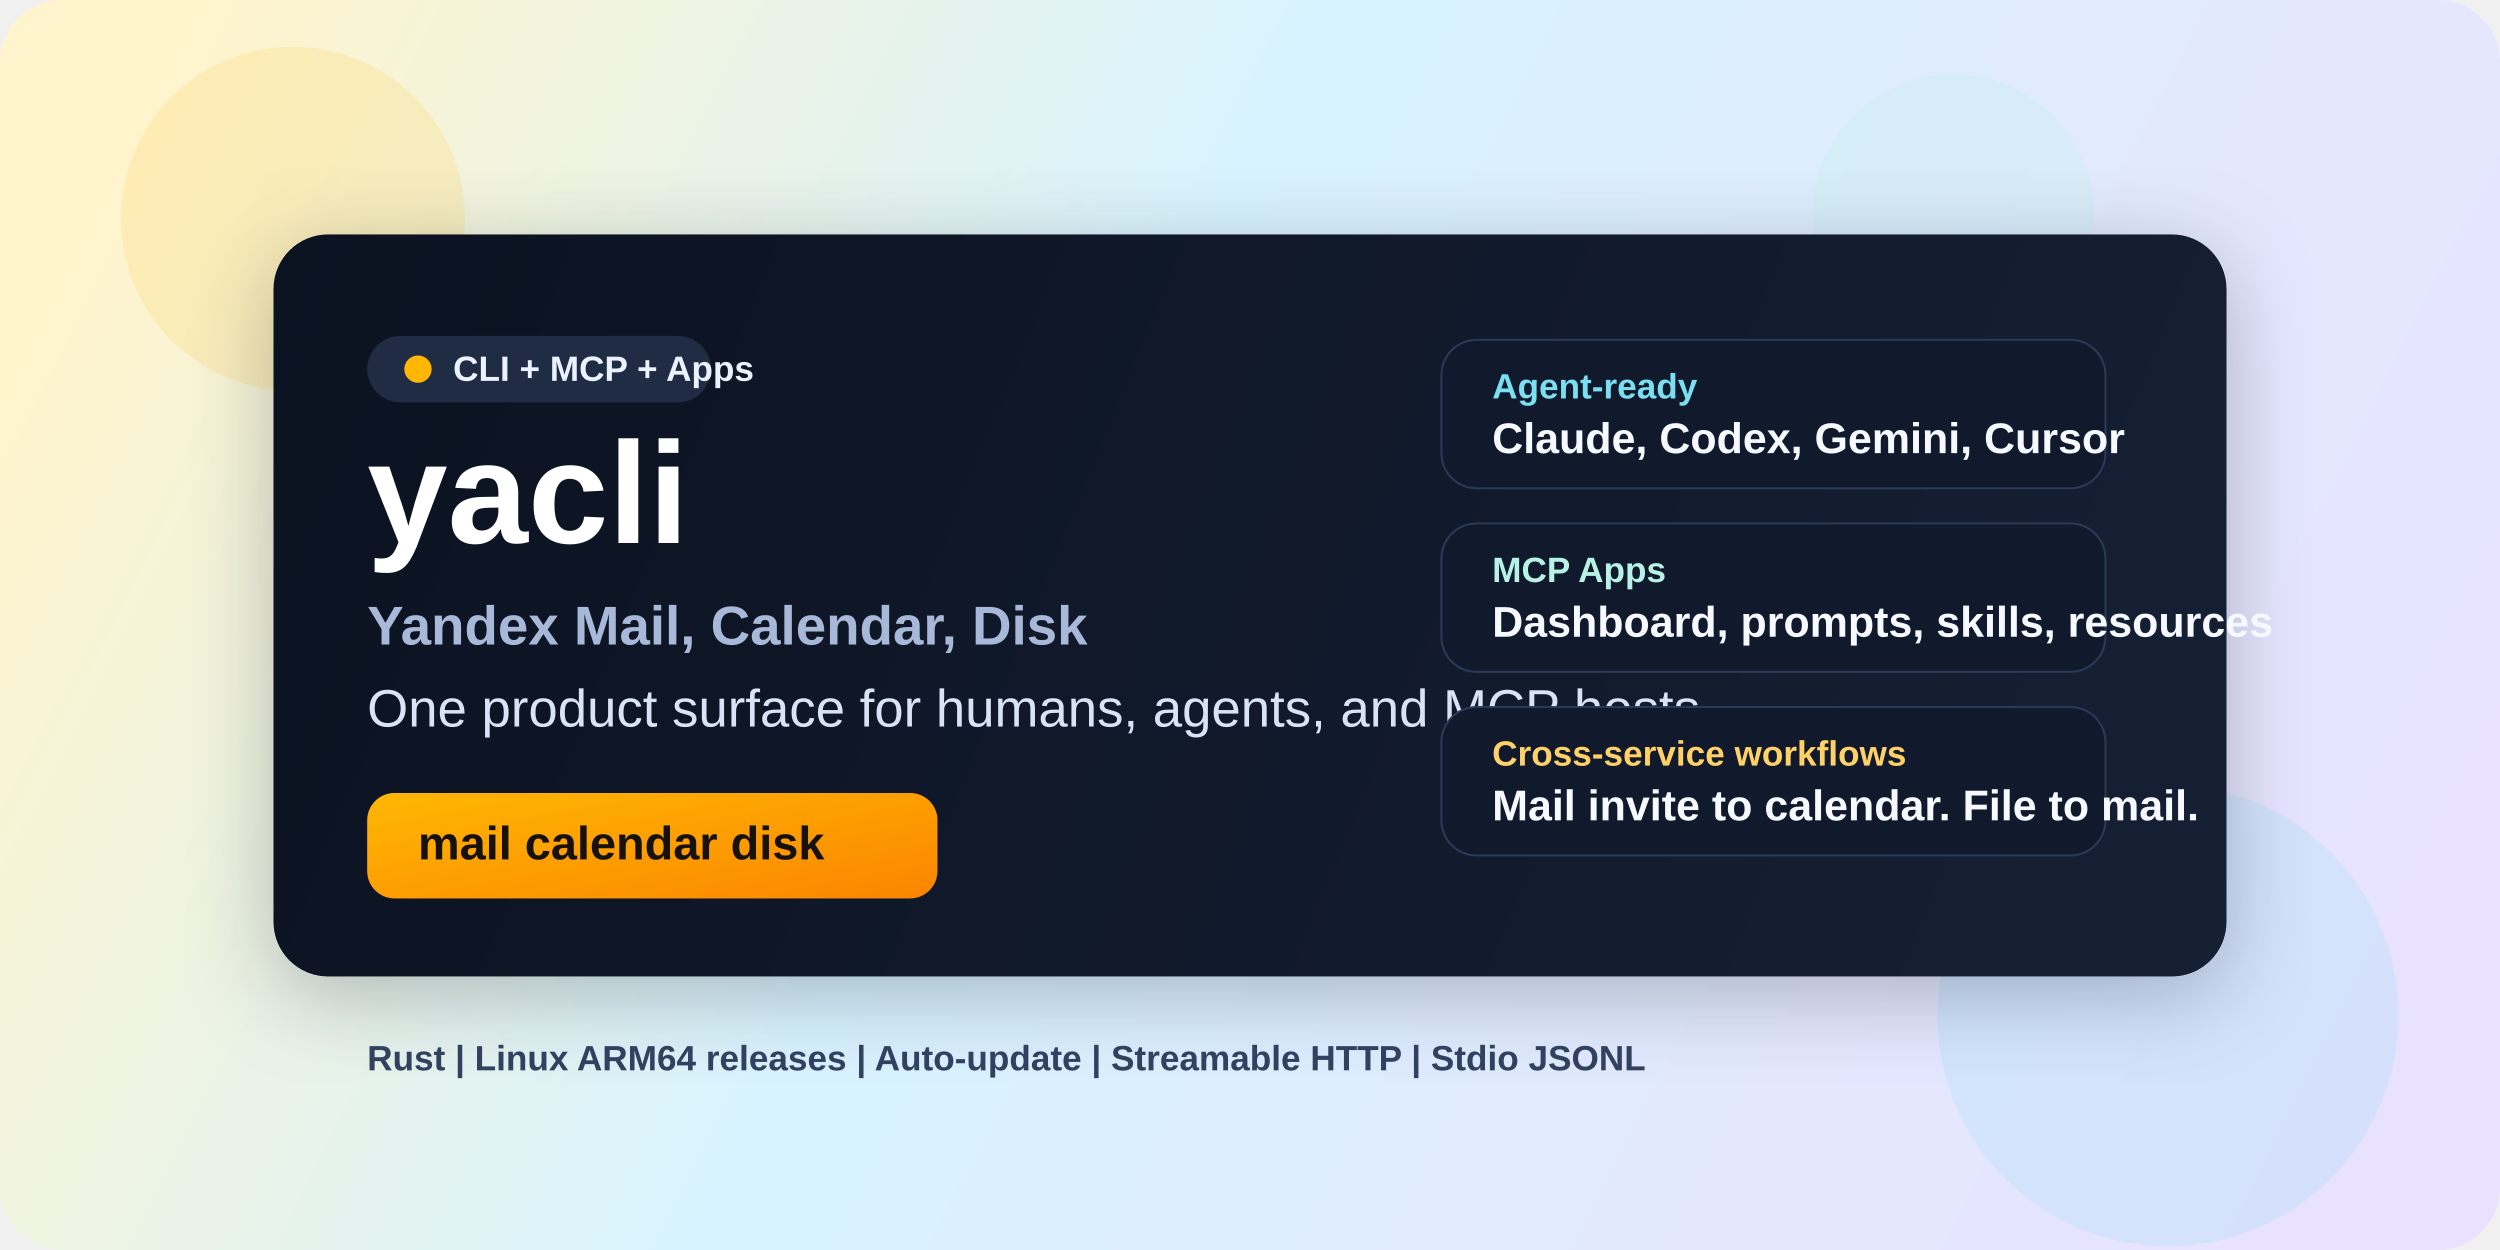
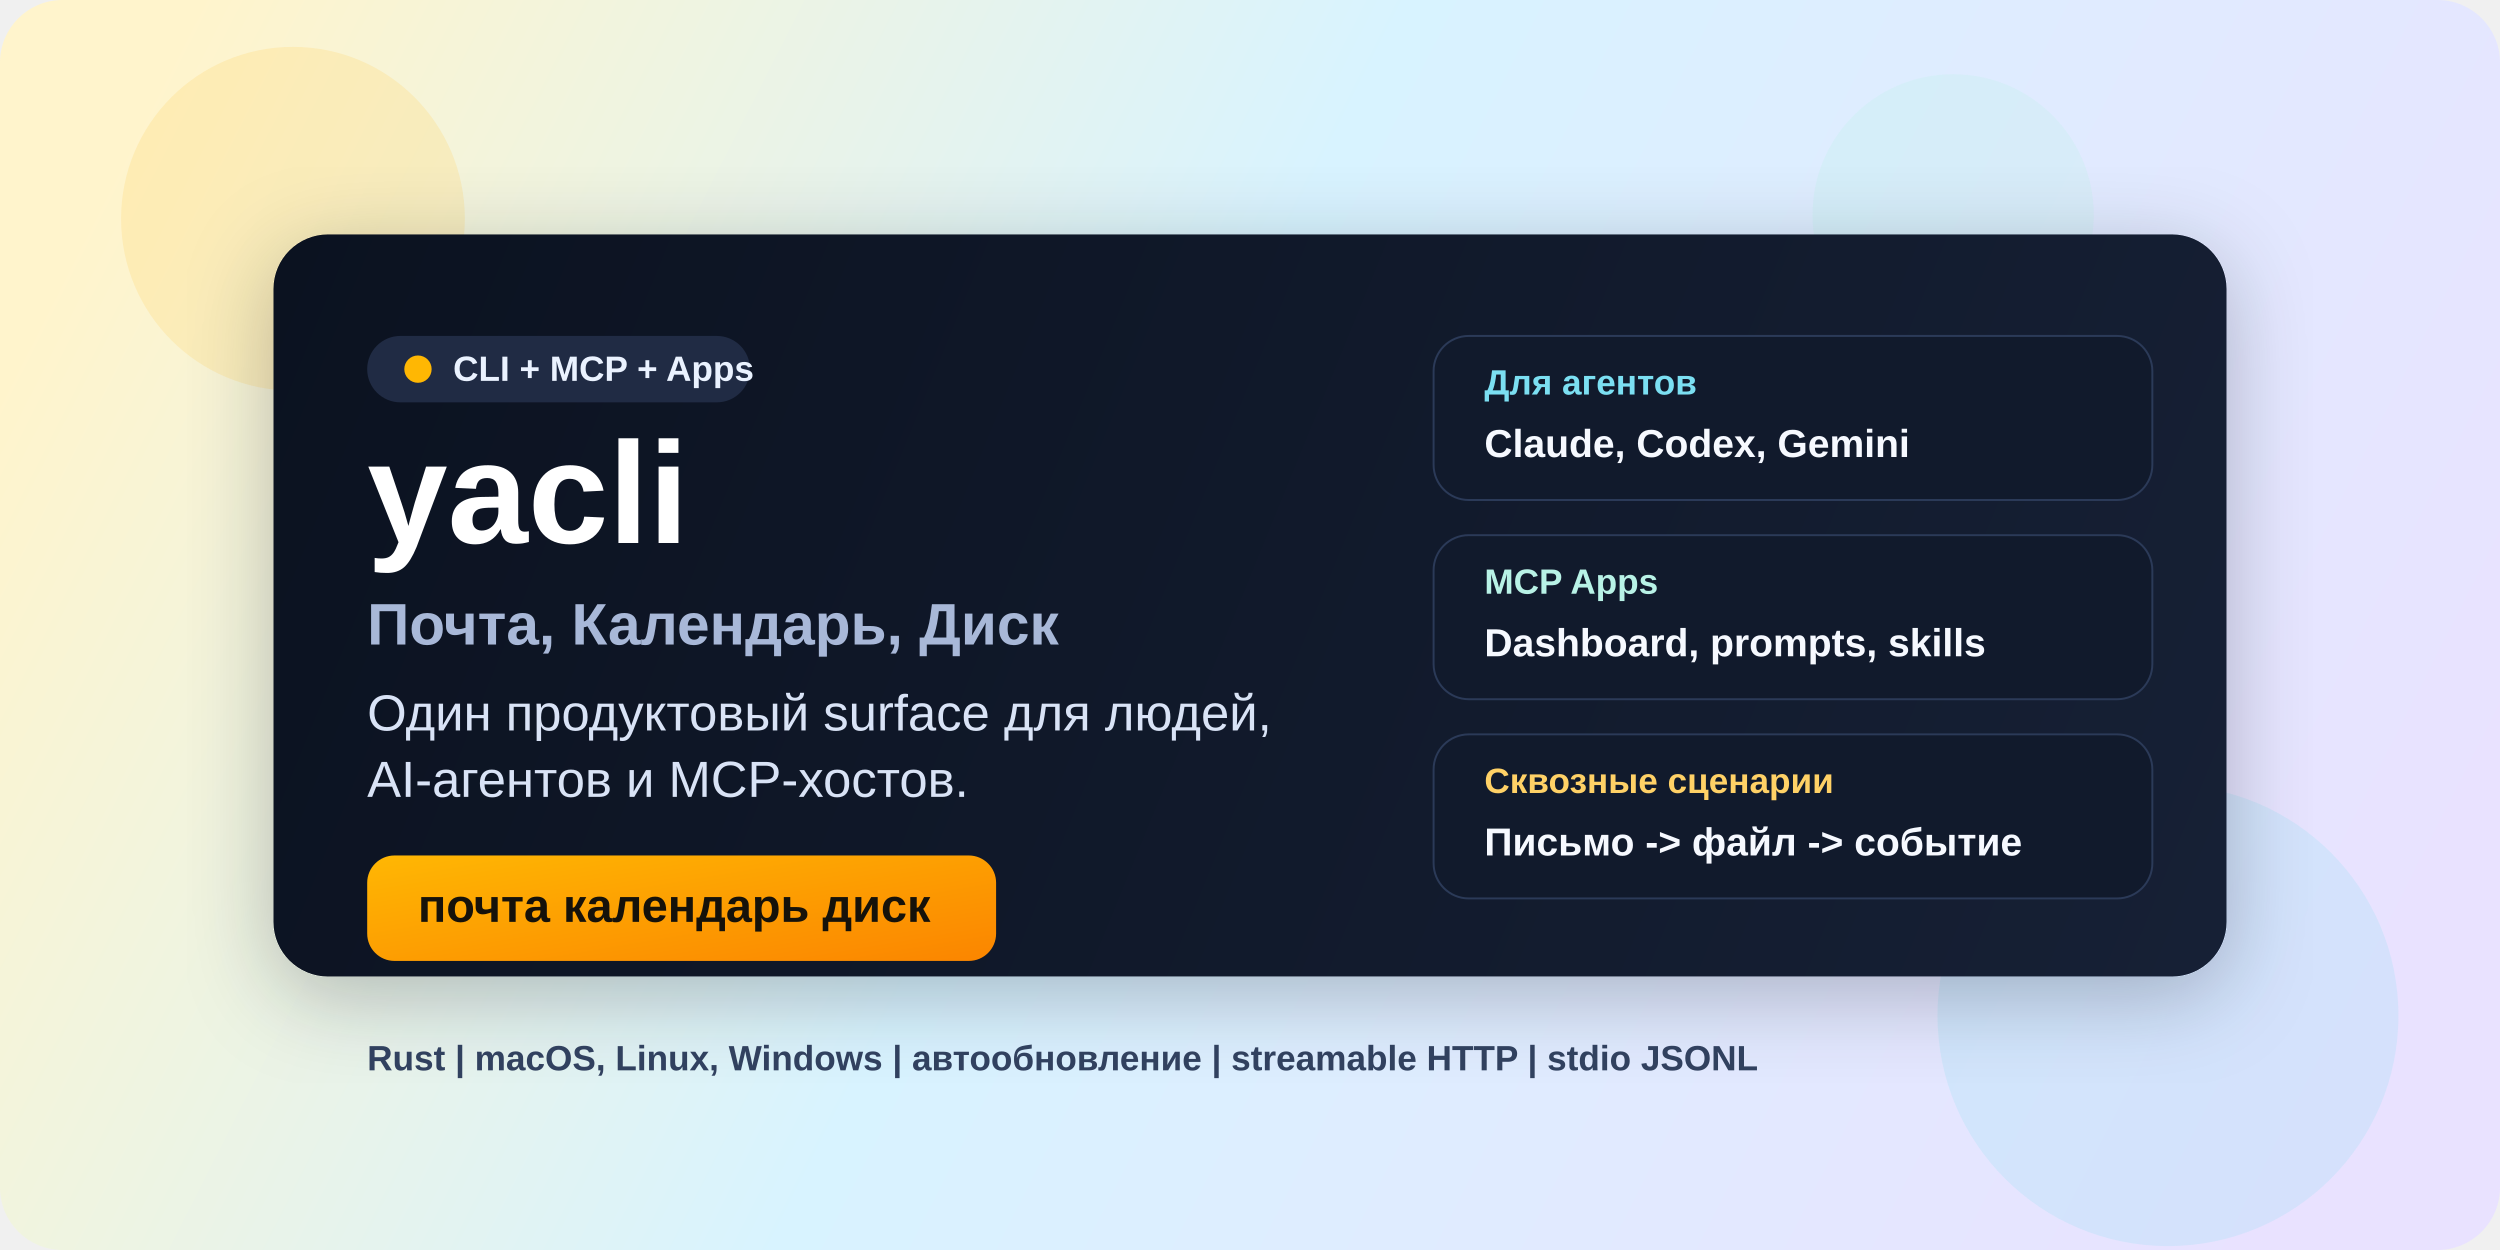
<svg xmlns="http://www.w3.org/2000/svg" width="1280" height="640" viewBox="0 0 1280 640" fill="none">
  <defs>
    <linearGradient id="bg" x1="80" y1="40" x2="1180" y2="600" gradientUnits="userSpaceOnUse">
      <stop stop-color="#FFF4CC" />
-       <stop offset="0.42" stop-color="#D8F3FF" />
+       <stop offset="0.45" stop-color="#D8F3FF" />
      <stop offset="1" stop-color="#E9E2FF" />
    </linearGradient>
    <linearGradient id="panel" x1="140" y1="120" x2="1120" y2="520" gradientUnits="userSpaceOnUse">
      <stop stop-color="#0B1220" />
      <stop offset="1" stop-color="#162035" />
    </linearGradient>
    <linearGradient id="accent" x1="0" y1="0" x2="1" y2="1">
      <stop stop-color="#FFB703" />
      <stop offset="1" stop-color="#FB8500" />
    </linearGradient>
    <filter id="shadow" x="96" y="86" width="1088" height="468" filterUnits="userSpaceOnUse" color-interpolation-filters="sRGB">
      <feFlood flood-opacity="0" result="BackgroundImageFix" />
      <feColorMatrix in="SourceAlpha" type="matrix" values="0 0 0 0 0 0 0 0 0 0 0 0 0 0 0 0 0 0 127 0" result="hardAlpha" />
      <feOffset dy="10" />
      <feGaussianBlur stdDeviation="22" />
      <feComposite in2="hardAlpha" operator="out" />
      <feColorMatrix type="matrix" values="0 0 0 0 0.027 0 0 0 0 0.047 0 0 0 0 0.102 0 0 0 0.25 0" />
      <feBlend mode="normal" in2="BackgroundImageFix" result="effect1_dropShadow_1_1" />
      <feBlend mode="normal" in="SourceGraphic" in2="effect1_dropShadow_1_1" result="shape" />
    </filter>
  </defs>
  <rect width="1280" height="640" rx="32" fill="url(#bg)" />
  <circle cx="150" cy="112" r="88" fill="#FFD166" fill-opacity="0.24" />
  <circle cx="1110" cy="520" r="118" fill="#7BDFF2" fill-opacity="0.18" />
  <circle cx="1000" cy="110" r="72" fill="#B8F2E6" fill-opacity="0.22" />
  <g filter="url(#shadow)">
    <rect x="140" y="120" width="1000" height="380" rx="28" fill="url(#panel)" />
  </g>
-   <rect x="188" y="172" width="176" height="34" rx="17" fill="#202B44" />
+   <rect x="188" y="172" width="196" height="34" rx="17" fill="#202B44" />
  <circle cx="214" cy="189" r="7" fill="#FFB703" />
  <text x="232" y="195" fill="#EAF2FF" font-family="Verdana, Arial, sans-serif" font-size="18" font-weight="700">CLI + MCP + Apps</text>
  <text x="188" y="278" fill="#FFFFFF" font-family="Verdana, Arial, sans-serif" font-size="74" font-weight="800">yacli</text>
-   <text x="188" y="330" fill="#A8B8D8" font-family="Verdana, Arial, sans-serif" font-size="28" font-weight="600">Yandex Mail, Calendar, Disk</text>
-   <text x="188" y="372" fill="#D9E3F6" font-family="Verdana, Arial, sans-serif" font-size="27">One product surface for humans, agents, and MCP hosts.</text>
-   <rect x="188" y="406" width="292" height="54" rx="14" fill="url(#accent)" />
-   <text x="214" y="440" fill="#16120A" font-family="Verdana, Arial, sans-serif" font-size="24" font-weight="800">mail  calendar  disk</text>
-   <rect x="738" y="174" width="340" height="76" rx="18" fill="#111A2C" stroke="#2B3A58" />
-   <text x="764" y="204" fill="#7BDFF2" font-family="Verdana, Arial, sans-serif" font-size="18" font-weight="700">Agent-ready</text>
-   <text x="764" y="232" fill="#F6F9FF" font-family="Verdana, Arial, sans-serif" font-size="22" font-weight="700">Claude, Codex, Gemini, Cursor</text>
-   <rect x="738" y="268" width="340" height="76" rx="18" fill="#111A2C" stroke="#2B3A58" />
-   <text x="764" y="298" fill="#B8F2E6" font-family="Verdana, Arial, sans-serif" font-size="18" font-weight="700">MCP Apps</text>
-   <text x="764" y="326" fill="#F6F9FF" font-family="Verdana, Arial, sans-serif" font-size="22" font-weight="700">Dashboard, prompts, skills, resources</text>
-   <rect x="738" y="362" width="340" height="76" rx="18" fill="#111A2C" stroke="#2B3A58" />
-   <text x="764" y="392" fill="#FFD166" font-family="Verdana, Arial, sans-serif" font-size="18" font-weight="700">Cross-service workflows</text>
-   <text x="764" y="420" fill="#F6F9FF" font-family="Verdana, Arial, sans-serif" font-size="22" font-weight="700">Mail invite to calendar. File to mail.</text>
-   <text x="188" y="548" fill="#31415F" font-family="Verdana, Arial, sans-serif" font-size="18" font-weight="700">Rust  |  Linux ARM64 releases  |  Auto-update  |  Streamable HTTP  |  Stdio JSONL</text>
+   <text x="188" y="330" fill="#A8B8D8" font-family="Verdana, Arial, sans-serif" font-size="30" font-weight="700">Почта, Календарь, Диск</text>
+   <text x="188" y="374" fill="#D9E3F6" font-family="Verdana, Arial, sans-serif" font-size="26">Один продуктовый surface для людей,</text>
+   <text x="188" y="408" fill="#D9E3F6" font-family="Verdana, Arial, sans-serif" font-size="26">AI-агентов и MCP-хостов.</text>
+   <rect x="188" y="438" width="322" height="54" rx="14" fill="url(#accent)" />
+   <text x="214" y="472" fill="#16120A" font-family="Verdana, Arial, sans-serif" font-size="24" font-weight="800">почта   календарь   диск</text>
+   <rect x="734" y="172" width="368" height="84" rx="18" fill="#111A2C" stroke="#2B3A58" />
+   <text x="760" y="202" fill="#7BDFF2" font-family="Verdana, Arial, sans-serif" font-size="18" font-weight="700">Для агентов</text>
+   <text x="760" y="234" fill="#F6F9FF" font-family="Verdana, Arial, sans-serif" font-size="20" font-weight="700">Claude, Codex, Gemini</text>
+   <rect x="734" y="274" width="368" height="84" rx="18" fill="#111A2C" stroke="#2B3A58" />
+   <text x="760" y="304" fill="#B8F2E6" font-family="Verdana, Arial, sans-serif" font-size="18" font-weight="700">MCP Apps</text>
+   <text x="760" y="336" fill="#F6F9FF" font-family="Verdana, Arial, sans-serif" font-size="20" font-weight="700">Dashboard, prompts, skills</text>
+   <rect x="734" y="376" width="368" height="84" rx="18" fill="#111A2C" stroke="#2B3A58" />
+   <text x="760" y="406" fill="#FFD166" font-family="Verdana, Arial, sans-serif" font-size="18" font-weight="700">Сквозные сценарии</text>
+   <text x="760" y="438" fill="#F6F9FF" font-family="Verdana, Arial, sans-serif" font-size="20" font-weight="700">Письмо -&gt; файл -&gt; событие</text>
+   <text x="188" y="548" fill="#31415F" font-family="Verdana, Arial, sans-serif" font-size="18" font-weight="700">Rust  |  macOS, Linux, Windows  |  автообновление  |  streamable HTTP  |  stdio JSONL</text>
</svg>
